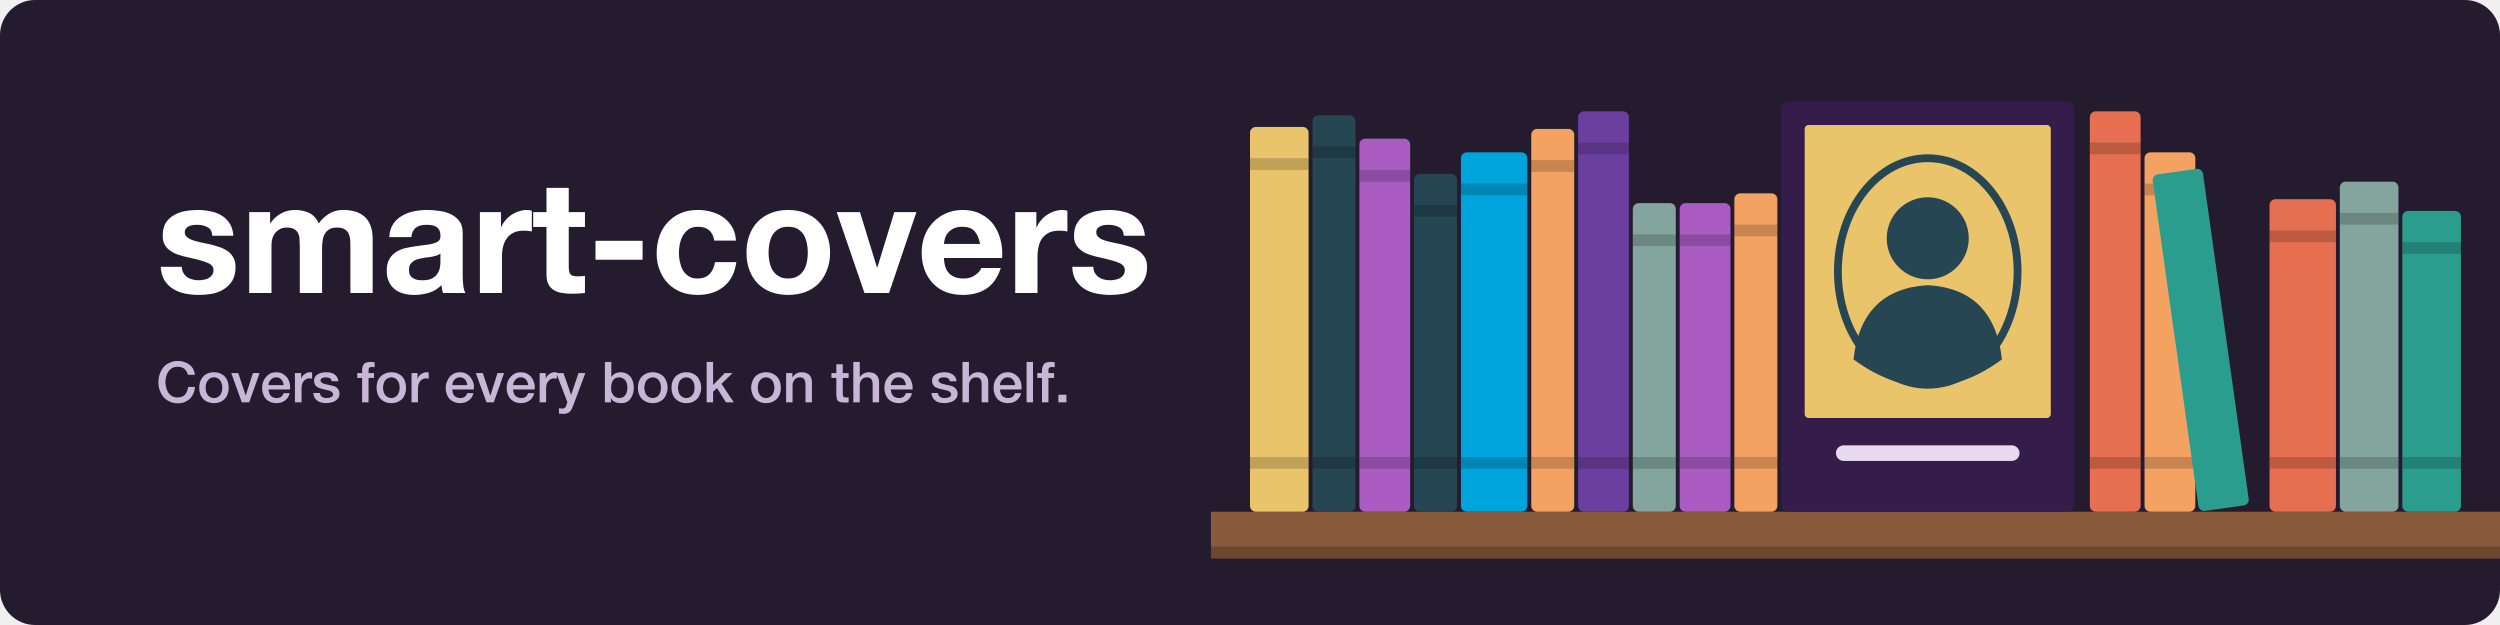
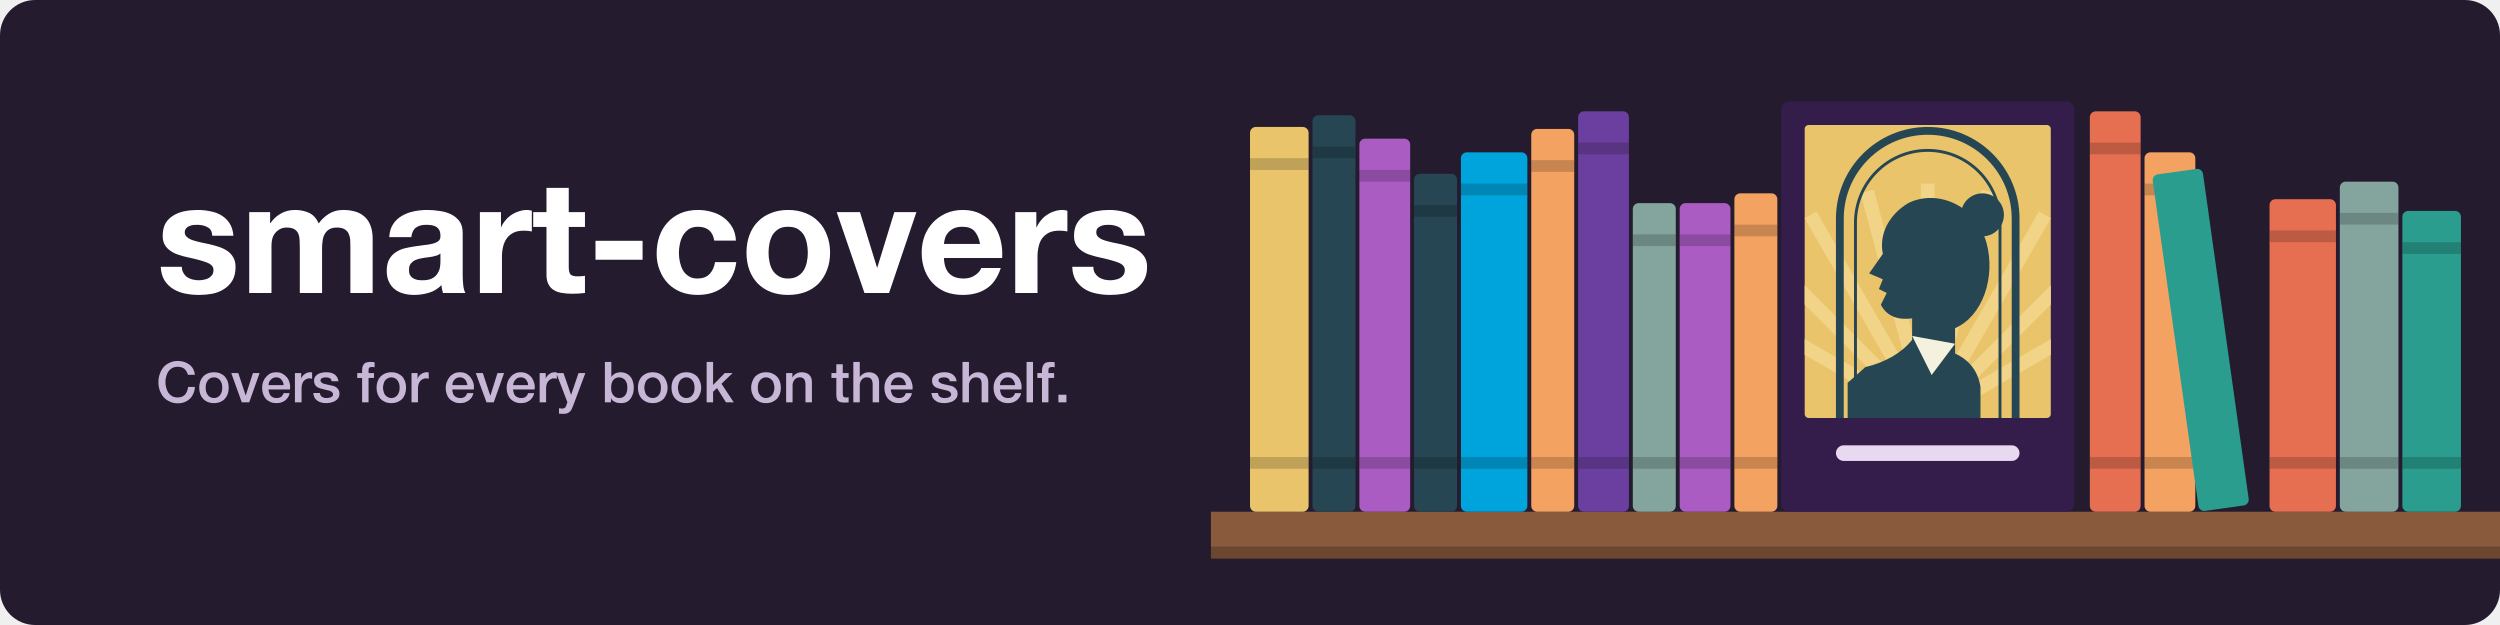
- <svg xmlns="http://www.w3.org/2000/svg" viewBox="0 0 1280 320" width="1280" height="320" role="img" aria-label="smart-covers: bookshelf with a face-out book">
+ <svg xmlns="http://www.w3.org/2000/svg" viewBox="0 0 1280 320" width="1280" height="320" role="img" aria-label="smart-covers: bookshelf with a face-out portrait book">
  <rect width="1280" height="320" rx="18" fill="#241b2f" />
  <path fill="#fff" d="M93.1 136.6l-10.8 0q.2 4.1 1.9 6.9 1.7 2.7 4.4 4.4 2.7 1.7 6.1 2.4 3.5 .7 7.1 .7 3.5 0 6.9-.6 3.4-.7 6-2.4 2.7-1.7 4.3-4.4 1.6-2.8 1.6-6.9 0-2.9-1.1-4.8-1.1-2-2.9-3.3-1.9-1.3-4.2-2.1-2.4-.8-4.9-1.4-2.4-.5-4.7-1-2.3-.5-4.1-1.1-1.8-.6-2.9-1.6-1.2-.9-1.2-2.4 0-1.3 .7-2.1 .6-.7 1.5-1.1 1-.4 2.1-.6 1.1-.1 2.1-.1 3 0 5.2 1.2 2.3 1.1 2.5 4.4l10.8 0q-.3-3.8-1.9-6.3-1.7-2.6-4.2-4.1-2.4-1.5-5.6-2.1-3.2-.7-6.5-.7-3.4 0-6.6 .6-3.2 .6-5.7 2.1-2.6 1.5-4.2 4-1.5 2.6-1.5 6.6 0 2.7 1.1 4.6 1.1 1.9 3 3.1 1.8 1.3 4.2 2 2.3 .8 4.8 1.3 6.1 1.3 9.5 2.6 3.4 1.3 3.4 3.8 0 1.6-.7 2.6-.8 1-1.8 1.6-1.1 .6-2.4 .8-1.4 .3-2.6 .3-1.6 0-3.2-.4-1.6-.4-2.8-1.2-1.2-.9-1.9-2.2-.8-1.3-.8-3.1zm34.5-28l0 41.4 11.4 0 0-24q0-3 .8-4.9 .9-1.9 2.2-2.9 1.2-1 2.5-1.4 1.3-.3 2.1-.3 2.8 0 4.2 .9 1.4 .9 2 2.4 .6 1.6 .6 3.4 .1 1.8 .1 3.6l0 23.2 11.4 0 0-23q0-2 .3-3.8 .2-1.9 1.1-3.4 .8-1.5 2.3-2.4 1.5-.9 3.9-.9 2.4 0 3.8 .8 1.4 .8 2.1 2.1 .7 1.4 .9 3.2 .1 1.9 .1 4l0 23.4 11.4 0 0-27.7q0-4-1.1-6.8-1.1-2.9-3.1-4.6-2-1.8-4.8-2.6-2.8-.8-6.1-.8-4.3 0-7.5 2.1-3.2 2.1-5 4.8-1.7-3.8-4.9-5.4-3.3-1.5-7.2-1.5-4.1 0-7.2 1.8-3.2 1.7-5.4 4.9l-.2 0 0-5.6zm71.7 12.8q.2-4 2-6.7 1.7-2.6 4.5-4.2 2.7-1.6 6.1-2.3 3.4-.7 6.8-.7 3.1 0 6.3 .5 3.2 .4 5.9 1.7 2.6 1.3 4.3 3.5 1.7 2.3 1.7 6.1l0 21.5q0 2.8 .3 5.4 .3 2.5 1.1 3.8l-11.5 0q-.3-1-.5-2-.2-1-.3-2-2.7 2.8-6.4 3.9-3.7 1.1-7.5 1.1-3 0-5.5-.7-2.6-.7-4.5-2.2-1.9-1.5-3-3.9-1.1-2.3-1.1-5.5 0-3.5 1.2-5.8 1.3-2.3 3.2-3.6 2-1.4 4.5-2.1 2.5-.6 5.1-1 2.6-.4 5-.7 2.5-.2 4.4-.7 2-.5 3.1-1.4 1.1-.9 1-2.7 0-1.8-.6-2.9-.6-1.1-1.6-1.7-1-.6-2.3-.8-1.3-.2-2.8-.2-3.4 0-5.3 1.5-1.9 1.4-2.3 4.8zm26.2 8.4q-.7 .6-1.8 1-1.1 .3-2.3 .6-1.2 .2-2.6 .4-1.4 .1-2.7 .4-1.3 .2-2.5 .6-1.3 .4-2.2 1.1-.9 .7-1.5 1.7-.5 1-.5 2.6 0 1.6 .5 2.6 .6 1 1.5 1.6 1 .6 2.3 .9 1.3 .2 2.6 .2 3.4 0 5.2-1.1 1.9-1.1 2.7-2.7 .9-1.5 1.1-3.1 .2-1.6 .2-2.6zm20.2-21.2l0 41.4 11.3 0 0-18.6q0-2.8 .6-5.2 .6-2.4 1.9-4.2 1.3-1.8 3.5-2.9 2.1-1 5.2-1 1.1 0 2.2 .1 1.1 .1 1.9 .3l0-10.6q-1.3-.4-2.5-.4-2.1 0-4.1 .7-2 .6-3.8 1.8-1.7 1.1-3.1 2.8-1.4 1.6-2.2 3.5l-.1 0 0-7.7zm45.5 0l0-12.4-11.4 0 0 12.4-6.8 0 0 7.6 6.8 0 0 24.4q0 3.2 1.1 5.1 1 1.9 2.8 2.9 1.8 1.1 4.2 1.4 2.3 .4 5 .4 1.7 0 3.4-.1 1.8-.1 3.2-.3l0-8.8q-.8 .2-1.7 .2-.8 .1-1.8 .1-2.9 0-3.8-.9-1-1-1-3.9l0-20.5 8.3 0 0-7.6zm13.7 14.7l0 9.7 24.1 0 0-9.7zm60.8-.1l11.1 0q-.2-4-1.9-6.9-1.7-2.9-4.4-4.9-2.7-2-6.1-2.9-3.4-1-7-1-5.1 0-9 1.7-3.9 1.7-6.6 4.7-2.8 3-4.2 7.1-1.4 4.1-1.4 8.9 0 4.7 1.6 8.5 1.5 3.9 4.2 6.7 2.7 2.8 6.6 4.4 3.9 1.5 8.5 1.5 8.3 0 13.5-4.3 5.3-4.3 6.4-12.5l-10.9 0q-.6 3.8-2.8 6.1-2.2 2.3-6.3 2.3-2.6 0-4.4-1.2-1.9-1.2-3-3.1-1-1.9-1.5-4.2-.5-2.3-.5-4.6 0-2.3 .5-4.7 .5-2.3 1.6-4.3 1.2-1.9 3-3.2 1.9-1.2 4.6-1.2 7.3 0 8.4 7.1zm27.8 6.2q0-2.5 .5-4.9 .5-2.4 1.6-4.3 1.2-1.8 3.1-3 1.9-1.1 4.8-1.1 2.9 0 4.9 1.1 1.9 1.2 3.1 3 1.1 1.9 1.6 4.3 .5 2.4 .5 4.9 0 2.4-.5 4.8-.5 2.4-1.6 4.2-1.2 1.9-3.1 3-2 1.2-4.9 1.2-2.9 0-4.8-1.2-1.9-1.1-3.1-3-1.1-1.8-1.6-4.2-.5-2.4-.5-4.8zm-11.3 0q0 4.9 1.5 8.9 1.5 4 4.3 6.9 2.8 2.8 6.7 4.3 3.9 1.5 8.8 1.5 4.9 0 8.9-1.5 3.9-1.5 6.7-4.3 2.8-2.9 4.3-6.9 1.6-4 1.6-8.9 0-5-1.6-9-1.5-4.1-4.3-6.9-2.8-2.9-6.7-4.4-4-1.6-8.9-1.6-4.9 0-8.8 1.6-3.9 1.5-6.7 4.4-2.8 2.8-4.3 6.9-1.5 4-1.5 9zm73 20.6l14-41.4-11.3 0-8.7 28.3-.2 0-8.7-28.3-11.9 0 14.2 41.4zm46.6-25.1l-18.5 0q.1-1.2 .5-2.7 .4-1.6 1.5-2.9 1.1-1.4 2.9-2.3 1.8-.9 4.5-.9 4.2 0 6.2 2.2 2.1 2.3 2.9 6.6zm-18.5 7.2l29.8 0q.3-4.8-.8-9.2-1.1-4.4-3.6-7.9-2.5-3.4-6.5-5.4-3.9-2.1-9.2-2.1-4.7 0-8.6 1.7-3.8 1.7-6.6 4.6-2.8 2.9-4.4 6.9-1.5 4-1.5 8.7 0 4.8 1.5 8.8 1.5 4 4.2 6.8 2.7 2.9 6.6 4.5 4 1.5 8.8 1.5 7.1 0 12-3.2 5-3.2 7.4-10.6l-10 0q-.6 1.9-3 3.6-2.5 1.8-6 1.8-4.8 0-7.3-2.5-2.6-2.5-2.8-8zm36.5-23.5l0 41.4 11.4 0 0-18.6q0-2.8 .6-5.2 .5-2.4 1.8-4.2 1.4-1.8 3.5-2.9 2.2-1 5.3-1 1 0 2.2 .1 1.1 .1 1.9 .3l0-10.6q-1.4-.4-2.5-.4-2.2 0-4.2 .7-2 .6-3.7 1.8-1.8 1.1-3.1 2.8-1.4 1.6-2.2 3.5l-.2 0 0-7.7zm40 28l-10.8 0q.1 4.1 1.8 6.9 1.8 2.7 4.4 4.4 2.7 1.7 6.2 2.4 3.4 .7 7 .7 3.5 0 6.9-.6 3.4-.7 6.1-2.4 2.6-1.7 4.2-4.4 1.7-2.8 1.7-6.9 0-2.9-1.1-4.8-1.2-2-3-3.3-1.8-1.3-4.2-2.1-2.4-.8-4.8-1.4-2.4-.5-4.8-1-2.3-.5-4.1-1.1-1.8-.6-2.9-1.6-1.1-.9-1.1-2.4 0-1.3 .6-2.1 .7-.7 1.6-1.1 .9-.4 2-.6 1.1-.1 2.1-.1 3 0 5.3 1.2 2.2 1.1 2.5 4.4l10.8 0q-.4-3.8-2-6.3-1.6-2.6-4.1-4.1-2.5-1.5-5.7-2.1-3.1-.7-6.5-.7-3.3 0-6.5 .6-3.2 .6-5.8 2.1-2.6 1.5-4.1 4-1.6 2.6-1.6 6.6 0 2.7 1.1 4.6 1.2 1.9 3 3.1 1.8 1.3 4.2 2 2.4 .8 4.8 1.3 6.1 1.3 9.5 2.6 3.4 1.3 3.4 3.8 0 1.6-.7 2.6-.7 1-1.8 1.6-1.1 .6-2.4 .8-1.3 .3-2.5 .3-1.7 0-3.3-.4-1.5-.4-2.7-1.2-1.2-.9-2-2.2-.7-1.3-.7-3.1z" />
  <path fill="#c7b6d6" d="M96.2 191.9q-.2-.9-.7-1.7-.4-.7-1-1.3-.6-.5-1.5-.8-.8-.3-2-.3-1.6 0-2.8 .6-1.2 .7-2 1.8-.7 1.1-1.1 2.5-.4 1.5-.4 2.9 0 1.5 .4 2.9 .4 1.5 1.1 2.6 .8 1.1 2 1.8 1.2 .6 2.8 .6 1.2 0 2.2-.4 .9-.4 1.6-1.1 .6-.8 1-1.8 .4-1 .5-2.1l3.5 0q-.1 1.9-.8 3.4-.6 1.5-1.8 2.7-1.2 1.1-2.7 1.7-1.6 .6-3.5 .6-2.3 0-4.1-.9-1.9-.8-3.2-2.3-1.2-1.5-1.9-3.4-.7-2-.7-4.3 0-2.2 .7-4.1 .7-2 1.9-3.5 1.3-1.5 3.2-2.3 1.8-.9 4.1-.9 1.8 0 3.3 .5 1.5 .5 2.7 1.4 1.2 .9 1.9 2.2 .7 1.3 .9 3zm13.4 14.5q-1.8 0-3.3-.6-1.4-.6-2.3-1.6-1-1.1-1.5-2.5-.5-1.5-.5-3.2 0-1.7 .5-3.2 .5-1.4 1.5-2.5 .9-1 2.3-1.6 1.5-.6 3.3-.6 1.7 0 3.2 .6 1.4 .6 2.3 1.6 1 1.1 1.5 2.5 .5 1.5 .5 3.2 0 1.7-.5 3.2-.5 1.4-1.5 2.5-.9 1-2.3 1.6-1.5 .6-3.2 .6zm0-2.6q1.1 0 1.9-.5 .8-.4 1.3-1.2 .5-.7 .8-1.7 .2-.9 .2-1.9 0-1-.2-1.9-.3-1-.8-1.7-.5-.8-1.3-1.2-.8-.5-1.9-.5-1.2 0-2 .5-.8 .4-1.3 1.2-.5 .7-.8 1.7-.2 .9-.2 1.9 0 1 .2 1.9 .3 1 .8 1.7 .5 .8 1.3 1.2 .8 .5 2 .5zm8.8-12.8l3.6 0 3.8 11.5 0 0 3.7-11.5 3.4 0-5.3 15-3.8 0zm26.8 6.2q0-.8-.3-1.5-.3-.7-.8-1.3-.4-.5-1.1-.9-.7-.3-1.5-.3-.9 0-1.6 .3-.7 .3-1.2 .9-.6 .5-.9 1.2-.3 .7-.3 1.6zm-7.7 2.2q0 .8 .3 1.6 .2 .9 .7 1.5 .5 .6 1.2 .9 .8 .4 1.8 .4 1.5 0 2.4-.6 .9-.7 1.3-1.9l3.1 0q-.2 1.2-.9 2.2-.6 .9-1.5 1.6-.9 .6-2 1-1.1 .3-2.4 .3-1.7 0-3.1-.6-1.4-.6-2.3-1.6-.9-1-1.4-2.5-.5-1.4-.5-3.2 0-1.6 .5-3 .5-1.4 1.5-2.5 .9-1.1 2.2-1.8 1.4-.6 3.1-.6 1.7 0 3.1 .7 1.4 .8 2.4 2 .9 1.2 1.3 2.8 .4 1.6 .2 3.3zm13.5-8.4l3.2 0 0 2.9 0 0q.2-.6 .6-1.2 .4-.6 1-1 .6-.5 1.3-.8 .7-.3 1.5-.3 .6 0 .8 0 .2 .1 .4 .1l0 3.2q-.3-.1-.7-.1-.3-.1-.7-.1-.8 0-1.6 .4-.7 .3-1.3 1-.5 .6-.8 1.6-.3 .9-.3 2.2l0 7.1-3.4 0zm12.8 10.2q.1 1.4 1.1 2 .9 .6 2.2 .6 .5 0 1.1-.1 .6 0 1.1-.3 .5-.2 .9-.5 .3-.4 .3-1.1 0-.6-.5-1-.4-.4-1.1-.7-.7-.2-1.6-.4-.8-.2-1.7-.4-.9-.2-1.8-.5-.9-.3-1.5-.7-.7-.5-1.1-1.3-.4-.8-.4-1.9 0-1.2 .6-2.1 .6-.8 1.5-1.3 .9-.5 2-.7 1.1-.2 2.1-.2 1.2 0 2.2 .2 1.1 .3 2 .8 .8 .6 1.4 1.5 .5 .9 .7 2.1l-3.5 0q-.2-1.2-1-1.6-.9-.4-2-.4-.4 0-.8 .1-.5 0-.9 .2-.4 .1-.7 .5-.3 .3-.3 .7 0 .7 .4 1 .4 .4 1.1 .7 .7 .2 1.5 .4 .9 .2 1.8 .4 .9 .2 1.8 .4 .9 .3 1.6 .8 .6 .5 1.1 1.3 .4 .7 .4 1.8 0 1.4-.6 2.3-.6 .9-1.6 1.5-1 .6-2.2 .8-1.2 .3-2.3 .3-1.4 0-2.6-.3-1.2-.3-2.1-1-.9-.6-1.4-1.6-.5-1-.6-2.3zm19.1-10.2l2.5 0 0-1.2q0-1.5 .3-2.3 .4-.9 .9-1.4 .6-.5 1.4-.6 .7-.2 1.5-.2 1.6 0 2.3 .2l0 2.6q-.3-.1-.7-.2-.3 0-.8 0-.7 0-1.2 .3-.4 .3-.4 1.3l0 1.5 2.8 0 0 2.5-2.8 0 0 12.5-3.3 0 0-12.5-2.5 0zm17.5 15.4q-1.8 0-3.2-.6-1.4-.6-2.4-1.6-1-1.1-1.5-2.5-.5-1.5-.5-3.2 0-1.7 .5-3.2 .5-1.4 1.5-2.5 1-1 2.4-1.6 1.4-.6 3.2-.6 1.8 0 3.2 .6 1.4 .6 2.4 1.6 .9 1.1 1.4 2.5 .5 1.5 .5 3.2 0 1.7-.5 3.2-.5 1.4-1.4 2.5-1 1-2.4 1.6-1.4 .6-3.2 .6zm0-2.6q1.1 0 1.9-.5 .8-.4 1.3-1.2 .5-.7 .8-1.7 .2-.9 .2-1.9 0-1-.2-1.9-.3-1-.8-1.7-.5-.8-1.3-1.2-.8-.5-1.9-.5-1.1 0-1.9 .5-.8 .4-1.4 1.2-.5 .7-.7 1.7-.3 .9-.3 1.9 0 1 .3 1.9 .2 1 .7 1.7 .6 .8 1.4 1.2 .8 .5 1.9 .5zm10.3-12.8l3.1 0 0 2.9 .1 0q.1-.6 .5-1.2 .4-.6 1-1 .6-.5 1.4-.8 .7-.3 1.4-.3 .6 0 .8 0 .3 .1 .5 .1l0 3.2q-.4-.1-.7-.1-.4-.1-.7-.1-.9 0-1.6 .4-.8 .3-1.3 1-.6 .6-.9 1.6-.3 .9-.3 2.2l0 7.1-3.3 0zm28.6 6.2q-.1-.8-.4-1.5-.2-.7-.7-1.3-.5-.5-1.2-.9-.7-.3-1.5-.3-.9 0-1.6 .3-.7 .3-1.2 .9-.5 .5-.8 1.2-.3 .7-.3 1.6zm-7.7 2.2q0 .8 .2 1.6 .2 .9 .7 1.5 .5 .6 1.3 .9 .7 .4 1.8 .4 1.4 0 2.3-.6 .9-.7 1.3-1.9l3.2 0q-.3 1.2-.9 2.2-.7 .9-1.6 1.6-.9 .6-2 1-1.1 .3-2.3 .3-1.8 0-3.1-.6-1.4-.6-2.4-1.6-.9-1-1.4-2.5-.5-1.4-.5-3.2 0-1.6 .6-3 .5-1.4 1.4-2.5 .9-1.1 2.3-1.8 1.3-.6 3-.6 1.8 0 3.2 .7 1.4 .8 2.3 2 .9 1.2 1.4 2.8 .4 1.6 .2 3.3zm12-8.4l3.6 0 3.8 11.5 .1 0 3.6-11.5 3.4 0-5.3 15-3.7 0zm26.8 6.2q0-.8-.3-1.5-.3-.7-.7-1.3-.5-.5-1.2-.9-.7-.3-1.5-.3-.9 0-1.6 .3-.7 .3-1.2 .9-.5 .5-.8 1.2-.3 .7-.4 1.6zm-7.7 2.2q0 .8 .3 1.6 .2 .9 .7 1.5 .5 .6 1.3 .9 .7 .4 1.8 .4 1.4 0 2.3-.6 .9-.7 1.3-1.9l3.1 0q-.2 1.2-.9 2.2-.6 .9-1.5 1.6-.9 .6-2 1-1.1 .3-2.3 .3-1.8 0-3.2-.6-1.3-.6-2.3-1.6-.9-1-1.4-2.5-.5-1.4-.5-3.2 0-1.6 .5-3 .5-1.4 1.5-2.5 .9-1.1 2.3-1.8 1.3-.6 3-.6 1.7 0 3.1 .7 1.5 .8 2.4 2 .9 1.2 1.3 2.8 .5 1.6 .2 3.3zm13.6-8.4l3.1 0 0 2.9 0 0q.2-.6 .6-1.2 .4-.6 1-1 .6-.5 1.3-.8 .8-.3 1.5-.3 .6 0 .8 0 .2 .1 .5 .1l0 3.2q-.4-.1-.8-.1-.3-.1-.7-.1-.8 0-1.5 .4-.8 .3-1.3 1-.6 .6-.9 1.6-.3 .9-.3 2.2l0 7.1-3.3 0zm8.5 0l3.7 0 3.9 11.2 0 0 3.8-11.2 3.5 0-5.9 15.8q-.4 1-.8 2-.3 .9-.9 1.6-.6 .7-1.4 1.1-.9 .4-2.2 .4-1.1 0-2.3-.1l0-2.8q.5 0 .8 .1 .4 .1 .8 .1 .6 0 1-.2 .3-.1 .6-.4 .2-.3 .4-.6 .2-.4 .3-.9l.4-1.2zm24.9-5.7l3.3 0 0 7.7 0 0q.4-.6 .9-1 .5-.5 1.1-.8 .6-.3 1.2-.4 .7-.2 1.3-.2 1.8 0 3.1 .6 1.3 .6 2.2 1.7 .9 1.1 1.3 2.6 .4 1.4 .4 3.1 0 1.5-.4 2.9-.4 1.4-1.2 2.5-.7 1.1-2 1.8-1.2 .6-2.8 .6-.8 0-1.6-.1-.7-.1-1.4-.4-.7-.3-1.3-.7-.6-.5-.9-1.3l-.1 0 0 2.1-3.1 0zm11.5 13.2q0-1-.2-2-.3-.9-.8-1.7-.5-.7-1.3-1.1-.8-.5-1.8-.5-2.1 0-3.2 1.5-1 1.4-1 3.8 0 1.1 .2 2.1 .3 1 .9 1.7 .5 .7 1.3 1.1 .8 .4 1.8 .4 1.1 0 1.9-.5 .8-.4 1.3-1.2 .5-.7 .7-1.7 .2-.9 .2-1.9zm13 7.9q-1.8 0-3.2-.6-1.4-.6-2.4-1.6-1-1.1-1.5-2.5-.5-1.5-.5-3.2 0-1.7 .5-3.2 .5-1.4 1.5-2.5 1-1 2.4-1.6 1.4-.6 3.2-.6 1.8 0 3.2 .6 1.4 .6 2.4 1.6 .9 1.1 1.4 2.5 .6 1.5 .6 3.2 0 1.7-.6 3.2-.5 1.4-1.4 2.5-1 1-2.4 1.6-1.4 .6-3.2 .6zm0-2.6q1.1 0 1.9-.5 .8-.4 1.3-1.2 .6-.7 .8-1.7 .2-.9 .2-1.9 0-1-.2-1.9-.2-1-.8-1.7-.5-.8-1.3-1.2-.8-.5-1.9-.5-1.1 0-1.9 .5-.8 .4-1.4 1.2-.5 .7-.7 1.7-.3 .9-.3 1.9 0 1 .3 1.9 .2 1 .7 1.7 .6 .8 1.4 1.2 .8 .5 1.9 .5zm17.2 2.6q-1.8 0-3.2-.6-1.4-.6-2.4-1.6-1-1.1-1.5-2.5-.5-1.5-.5-3.2 0-1.7 .5-3.2 .5-1.4 1.5-2.5 1-1 2.4-1.6 1.4-.6 3.2-.6 1.8 0 3.2 .6 1.4 .6 2.4 1.6 .9 1.1 1.4 2.5 .6 1.5 .6 3.2 0 1.7-.6 3.2-.5 1.4-1.4 2.5-1 1-2.4 1.6-1.4 .6-3.2 .6zm0-2.6q1.1 0 1.9-.5 .8-.4 1.3-1.2 .6-.7 .8-1.7 .2-.9 .2-1.9 0-1-.2-1.9-.2-1-.8-1.7-.5-.8-1.3-1.2-.8-.5-1.9-.5-1.1 0-1.9 .5-.8 .4-1.4 1.2-.5 .7-.7 1.7-.3 .9-.3 1.9 0 1 .3 1.9 .2 1 .7 1.7 .6 .8 1.4 1.2 .8 .5 1.9 .5zm10.4-18.5l3.3 0 0 11.8 6-6.1 4 0-5.7 5.5 6.3 9.5-4 0-4.6-7.3-2 1.9 0 5.4-3.3 0zm30.4 21.1q-1.8 0-3.2-.6-1.4-.6-2.4-1.6-.9-1.1-1.4-2.5-.6-1.5-.6-3.2 0-1.7 .6-3.2 .5-1.4 1.4-2.5 1-1 2.4-1.6 1.4-.6 3.2-.6 1.8 0 3.2 .6 1.4 .6 2.4 1.6 1 1.1 1.5 2.5 .5 1.5 .5 3.2 0 1.7-.5 3.2-.5 1.4-1.5 2.5-1 1-2.4 1.6-1.4 .6-3.2 .6zm0-2.6q1.1 0 1.9-.5 .8-.4 1.4-1.2 .5-.7 .7-1.7 .3-.9 .3-1.9 0-1-.3-1.9-.2-1-.7-1.7-.6-.8-1.4-1.2-.8-.5-1.9-.5-1.1 0-1.9 .5-.8 .4-1.3 1.2-.6 .7-.8 1.7-.2 .9-.2 1.9 0 1 .2 1.9 .2 1 .8 1.7 .5 .8 1.3 1.2 .8 .5 1.9 .5zm10.3-12.8l3.2 0 0 2.2 0 .1q.8-1.3 2-2 1.2-.7 2.7-.7 2.5 0 3.9 1.3 1.4 1.3 1.4 3.8l0 10.3-3.3 0 0-9.4q-.1-1.8-.8-2.6-.7-.8-2.1-.8-.9 0-1.5 .3-.7 .3-1.2 .9-.4 .5-.7 1.2-.3 .7-.3 1.6l0 8.8-3.3 0zm23.2 0l2.5 0 0-4.5 3.3 0 0 4.5 3 0 0 2.5-3 0 0 8q0 .5 .1 .9 0 .4 .2 .6 .1 .3 .5 .4 .3 .1 .8 .1 .4 0 .7 0 .4 0 .7-.1l0 2.6q-.5 0-1 .1-.6 0-1.1 0-1.3 0-2.1-.2-.8-.2-1.3-.7-.4-.5-.6-1.2-.1-.8-.2-1.7l0-8.8-2.5 0zm11.2-5.7l3.3 0 0 7.7 .1 0q.6-1 1.8-1.7 1.2-.7 2.7-.7 2.4 0 3.8 1.3 1.5 1.3 1.5 3.8l0 10.3-3.3 0 0-9.4q-.1-1.8-.8-2.6-.7-.8-2.2-.8-.8 0-1.5 .3-.6 .3-1.1 .9-.5 .5-.7 1.2-.3 .7-.3 1.6l0 8.8-3.3 0zm26.9 11.9q0-.8-.3-1.5-.3-.7-.7-1.3-.5-.5-1.2-.9-.7-.3-1.5-.3-.9 0-1.6 .3-.7 .3-1.2 .9-.5 .5-.8 1.2-.3 .7-.4 1.6zm-7.7 2.2q0 .8 .3 1.6 .2 .9 .7 1.5 .5 .6 1.3 .9 .7 .4 1.8 .4 1.4 0 2.3-.6 .9-.7 1.3-1.9l3.1 0q-.2 1.2-.9 2.2-.6 .9-1.5 1.6-.9 .6-2 1-1.1 .3-2.3 .3-1.8 0-3.2-.6-1.3-.6-2.3-1.6-.9-1-1.4-2.5-.5-1.4-.5-3.2 0-1.6 .5-3 .5-1.4 1.5-2.5 .9-1.1 2.3-1.8 1.3-.6 3-.6 1.7 0 3.1 .7 1.5 .8 2.4 2 .9 1.2 1.3 2.8 .5 1.6 .3 3.3zm24.1 1.8q.2 1.4 1.1 2 1 .6 2.3 .6 .5 0 1.1-.1 .6 0 1.1-.3 .5-.2 .9-.5 .3-.4 .3-1.1-.1-.6-.5-1-.4-.4-1.1-.7-.7-.2-1.6-.4-.8-.2-1.7-.4-1-.2-1.8-.5-.9-.3-1.6-.7-.6-.5-1.1-1.3-.4-.8-.4-1.9 0-1.2 .6-2.1 .6-.8 1.5-1.3 1-.5 2.1-.7 1.1-.2 2.1-.2 1.2 0 2.2 .2 1.1 .3 1.9 .8 .9 .6 1.5 1.5 .5 .9 .7 2.1l-3.5 0q-.2-1.2-1.1-1.6-.8-.4-1.9-.4-.4 0-.9 .1-.4 0-.9 .2-.4 .1-.7 .5-.3 .3-.3 .7 0 .7 .5 1 .4 .4 1.1 .7 .7 .2 1.5 .4 .9 .2 1.8 .4 .9 .2 1.8 .4 .9 .3 1.5 .8 .7 .5 1.1 1.3 .5 .7 .5 1.8 0 1.4-.6 2.3-.7 .9-1.6 1.5-1 .6-2.2 .8-1.2 .3-2.3 .3-1.5 0-2.7-.3-1.2-.3-2-1-.9-.6-1.4-1.6-.5-1-.6-2.3zm12.6-15.9l3.3 0 0 7.7 .1 0q.6-1 1.8-1.7 1.2-.7 2.6-.7 2.5 0 3.9 1.3 1.5 1.3 1.5 3.8l0 10.3-3.4 0 0-9.4q0-1.8-.7-2.6-.7-.8-2.2-.8-.8 0-1.5 .3-.7 .3-1.1 .9-.5 .5-.7 1.2-.3 .7-.3 1.6l0 8.8-3.3 0zm26.9 11.9q0-.8-.3-1.5-.3-.7-.8-1.3-.4-.5-1.1-.9-.7-.3-1.5-.3-.9 0-1.6 .3-.7 .3-1.2 .9-.5 .5-.9 1.2-.3 .7-.3 1.6zm-7.7 2.2q0 .8 .3 1.6 .2 .9 .7 1.5 .5 .6 1.2 .9 .8 .4 1.8 .4 1.5 0 2.4-.6 .9-.7 1.3-1.9l3.1 0q-.2 1.2-.9 2.2-.6 .9-1.5 1.6-.9 .6-2 1-1.1 .3-2.4 .3-1.7 0-3.1-.6-1.4-.6-2.3-1.6-.9-1-1.4-2.5-.5-1.4-.5-3.2 0-1.6 .5-3 .5-1.4 1.5-2.5 .9-1.1 2.2-1.8 1.4-.6 3.1-.6 1.7 0 3.1 .7 1.4 .8 2.4 2 .9 1.2 1.3 2.8 .4 1.6 .2 3.3zm13.6-14.1l3.3 0 0 20.7-3.3 0zm5.5 5.7l2.4 0 0-1.2q0-1.5 .4-2.3 .3-.9 .9-1.4 .6-.5 1.3-.6 .8-.2 1.6-.2 1.6 0 2.3 .2l0 2.6q-.3-.1-.7-.2-.3 0-.8 0-.7 0-1.2 .3-.5 .3-.5 1.3l0 1.5 2.9 0 0 2.5-2.9 0 0 12.5-3.3 0 0-12.5-2.4 0zm10.8 11.1l4.1 0 0 3.9-4.1 0z" />
  <rect x="620" y="262" width="660" height="18" fill="#8a5a3c" />
  <rect x="620" y="280" width="660" height="6" fill="#6d4630" />
  <rect x="640" y="65" width="30" height="197" rx="3" fill="#e9c46a" />
  <rect x="640" y="81" width="30" height="6" fill="#000" opacity=".18" />
  <rect x="640" y="234" width="30" height="6" fill="#000" opacity=".18" />
  <rect x="672" y="59" width="22" height="203" rx="3" fill="#264653" />
  <rect x="672" y="75" width="22" height="6" fill="#000" opacity=".18" />
  <rect x="672" y="234" width="22" height="6" fill="#000" opacity=".18" />
  <rect x="696" y="71" width="26" height="191" rx="3" fill="#aa5cc3" />
  <rect x="696" y="87" width="26" height="6" fill="#000" opacity=".18" />
  <rect x="696" y="234" width="26" height="6" fill="#000" opacity=".18" />
  <rect x="724" y="89" width="22" height="173" rx="3" fill="#264653" />
  <rect x="724" y="105" width="22" height="6" fill="#000" opacity=".18" />
  <rect x="724" y="234" width="22" height="6" fill="#000" opacity=".18" />
  <rect x="748" y="78" width="34" height="184" rx="3" fill="#00a4dc" />
  <rect x="748" y="94" width="34" height="6" fill="#000" opacity=".18" />
  <rect x="748" y="234" width="34" height="6" fill="#000" opacity=".18" />
  <rect x="784" y="66" width="22" height="196" rx="3" fill="#f4a261" />
  <rect x="784" y="82" width="22" height="6" fill="#000" opacity=".18" />
  <rect x="784" y="234" width="22" height="6" fill="#000" opacity=".18" />
  <rect x="808" y="57" width="26" height="205" rx="3" fill="#6b3fa0" />
  <rect x="808" y="73" width="26" height="6" fill="#000" opacity=".18" />
  <rect x="808" y="234" width="26" height="6" fill="#000" opacity=".18" />
  <rect x="836" y="104" width="22" height="158" rx="3" fill="#84a59d" />
  <rect x="836" y="120" width="22" height="6" fill="#000" opacity=".18" />
  <rect x="836" y="234" width="22" height="6" fill="#000" opacity=".18" />
  <rect x="860" y="104" width="26" height="158" rx="3" fill="#aa5cc3" />
  <rect x="860" y="120" width="26" height="6" fill="#000" opacity=".18" />
  <rect x="860" y="234" width="26" height="6" fill="#000" opacity=".18" />
  <rect x="888" y="99" width="22" height="163" rx="3" fill="#f4a261" />
  <rect x="888" y="115" width="22" height="6" fill="#000" opacity=".18" />
  <rect x="888" y="234" width="22" height="6" fill="#000" opacity=".18" />
  <rect x="912" y="52" width="150" height="210" rx="4" fill="#351d4b" />
  <clipPath id="f">
    <rect x="924" y="64" width="126" height="150" rx="2" />
  </clipPath>
  <g clip-path="url(#f)">
    <rect x="924" y="64" width="126" height="150" fill="#e9c46a" />
-     <ellipse cx="987" cy="139" rx="46" ry="58" fill="none" stroke="#264653" stroke-width="4" />
-     <circle cx="987" cy="122" r="21" fill="#264653" />
-     <path d="M949 184Q953 148 987 146Q1021 148 1025 184Q1006 198 987 198Q968 198 949 184Z" fill="#264653" />
+     <path d="M987 214L1091 154M987 214L1072 129M987 214L1047 110M987 214L1018 98M987 214L987 94M987 214L956 98M987 214L927 110M987 214L902 129M987 214L883 154" stroke="#f2d488" stroke-width="7" />
+     <path d="M942 214V112A45 45 0 0 1 1032 112V214" fill="none" stroke="#264653" stroke-width="4" />
+     <path d="M950 214V114A37 37 0 0 1 1024 114V214" fill="none" stroke="#264653" stroke-width="1.5" />
+     <path d="M1014 214V198Q1012 186 1001 181V168C1015 162 1022 142 1017 124C1011 104 991 97 977 104C967 110 962 120 964 130L957 140L964 143L962 148L966 150L963 156C966 162 972 164 979 163V174Q971 184 955 188L946 196V214Z" fill="#264653" />
+     <circle cx="1015" cy="110" r="11" fill="#264653" />
+     <path d="M979 172L989 192L1001 176Z" fill="#f4f1de" />
  </g>
  <rect x="940" y="228" width="94" height="8" rx="4" fill="#e8d9f0" />
  <rect x="1070" y="57" width="26" height="205" rx="3" fill="#e76f51" />
  <rect x="1070" y="73" width="26" height="6" fill="#000" opacity=".18" />
  <rect x="1070" y="234" width="26" height="6" fill="#000" opacity=".18" />
  <rect x="1098" y="78" width="26" height="184" rx="3" fill="#f4a261" />
  <rect x="1098" y="94" width="26" height="6" fill="#000" opacity=".18" />
  <rect x="1098" y="234" width="26" height="6" fill="#000" opacity=".18" />
  <g transform="rotate(-8 1126 262)">
    <rect x="1126" y="88" width="26" height="174" rx="3" fill="#2a9d8f" />
  </g>
  <rect x="1162" y="102" width="34" height="160" rx="3" fill="#e76f51" />
  <rect x="1162" y="118" width="34" height="6" fill="#000" opacity=".18" />
  <rect x="1162" y="234" width="34" height="6" fill="#000" opacity=".18" />
  <rect x="1198" y="93" width="30" height="169" rx="3" fill="#84a59d" />
  <rect x="1198" y="109" width="30" height="6" fill="#000" opacity=".18" />
  <rect x="1198" y="234" width="30" height="6" fill="#000" opacity=".18" />
  <rect x="1230" y="108" width="30" height="154" rx="3" fill="#2a9d8f" />
  <rect x="1230" y="124" width="30" height="6" fill="#000" opacity=".18" />
  <rect x="1230" y="234" width="30" height="6" fill="#000" opacity=".18" />
</svg>
